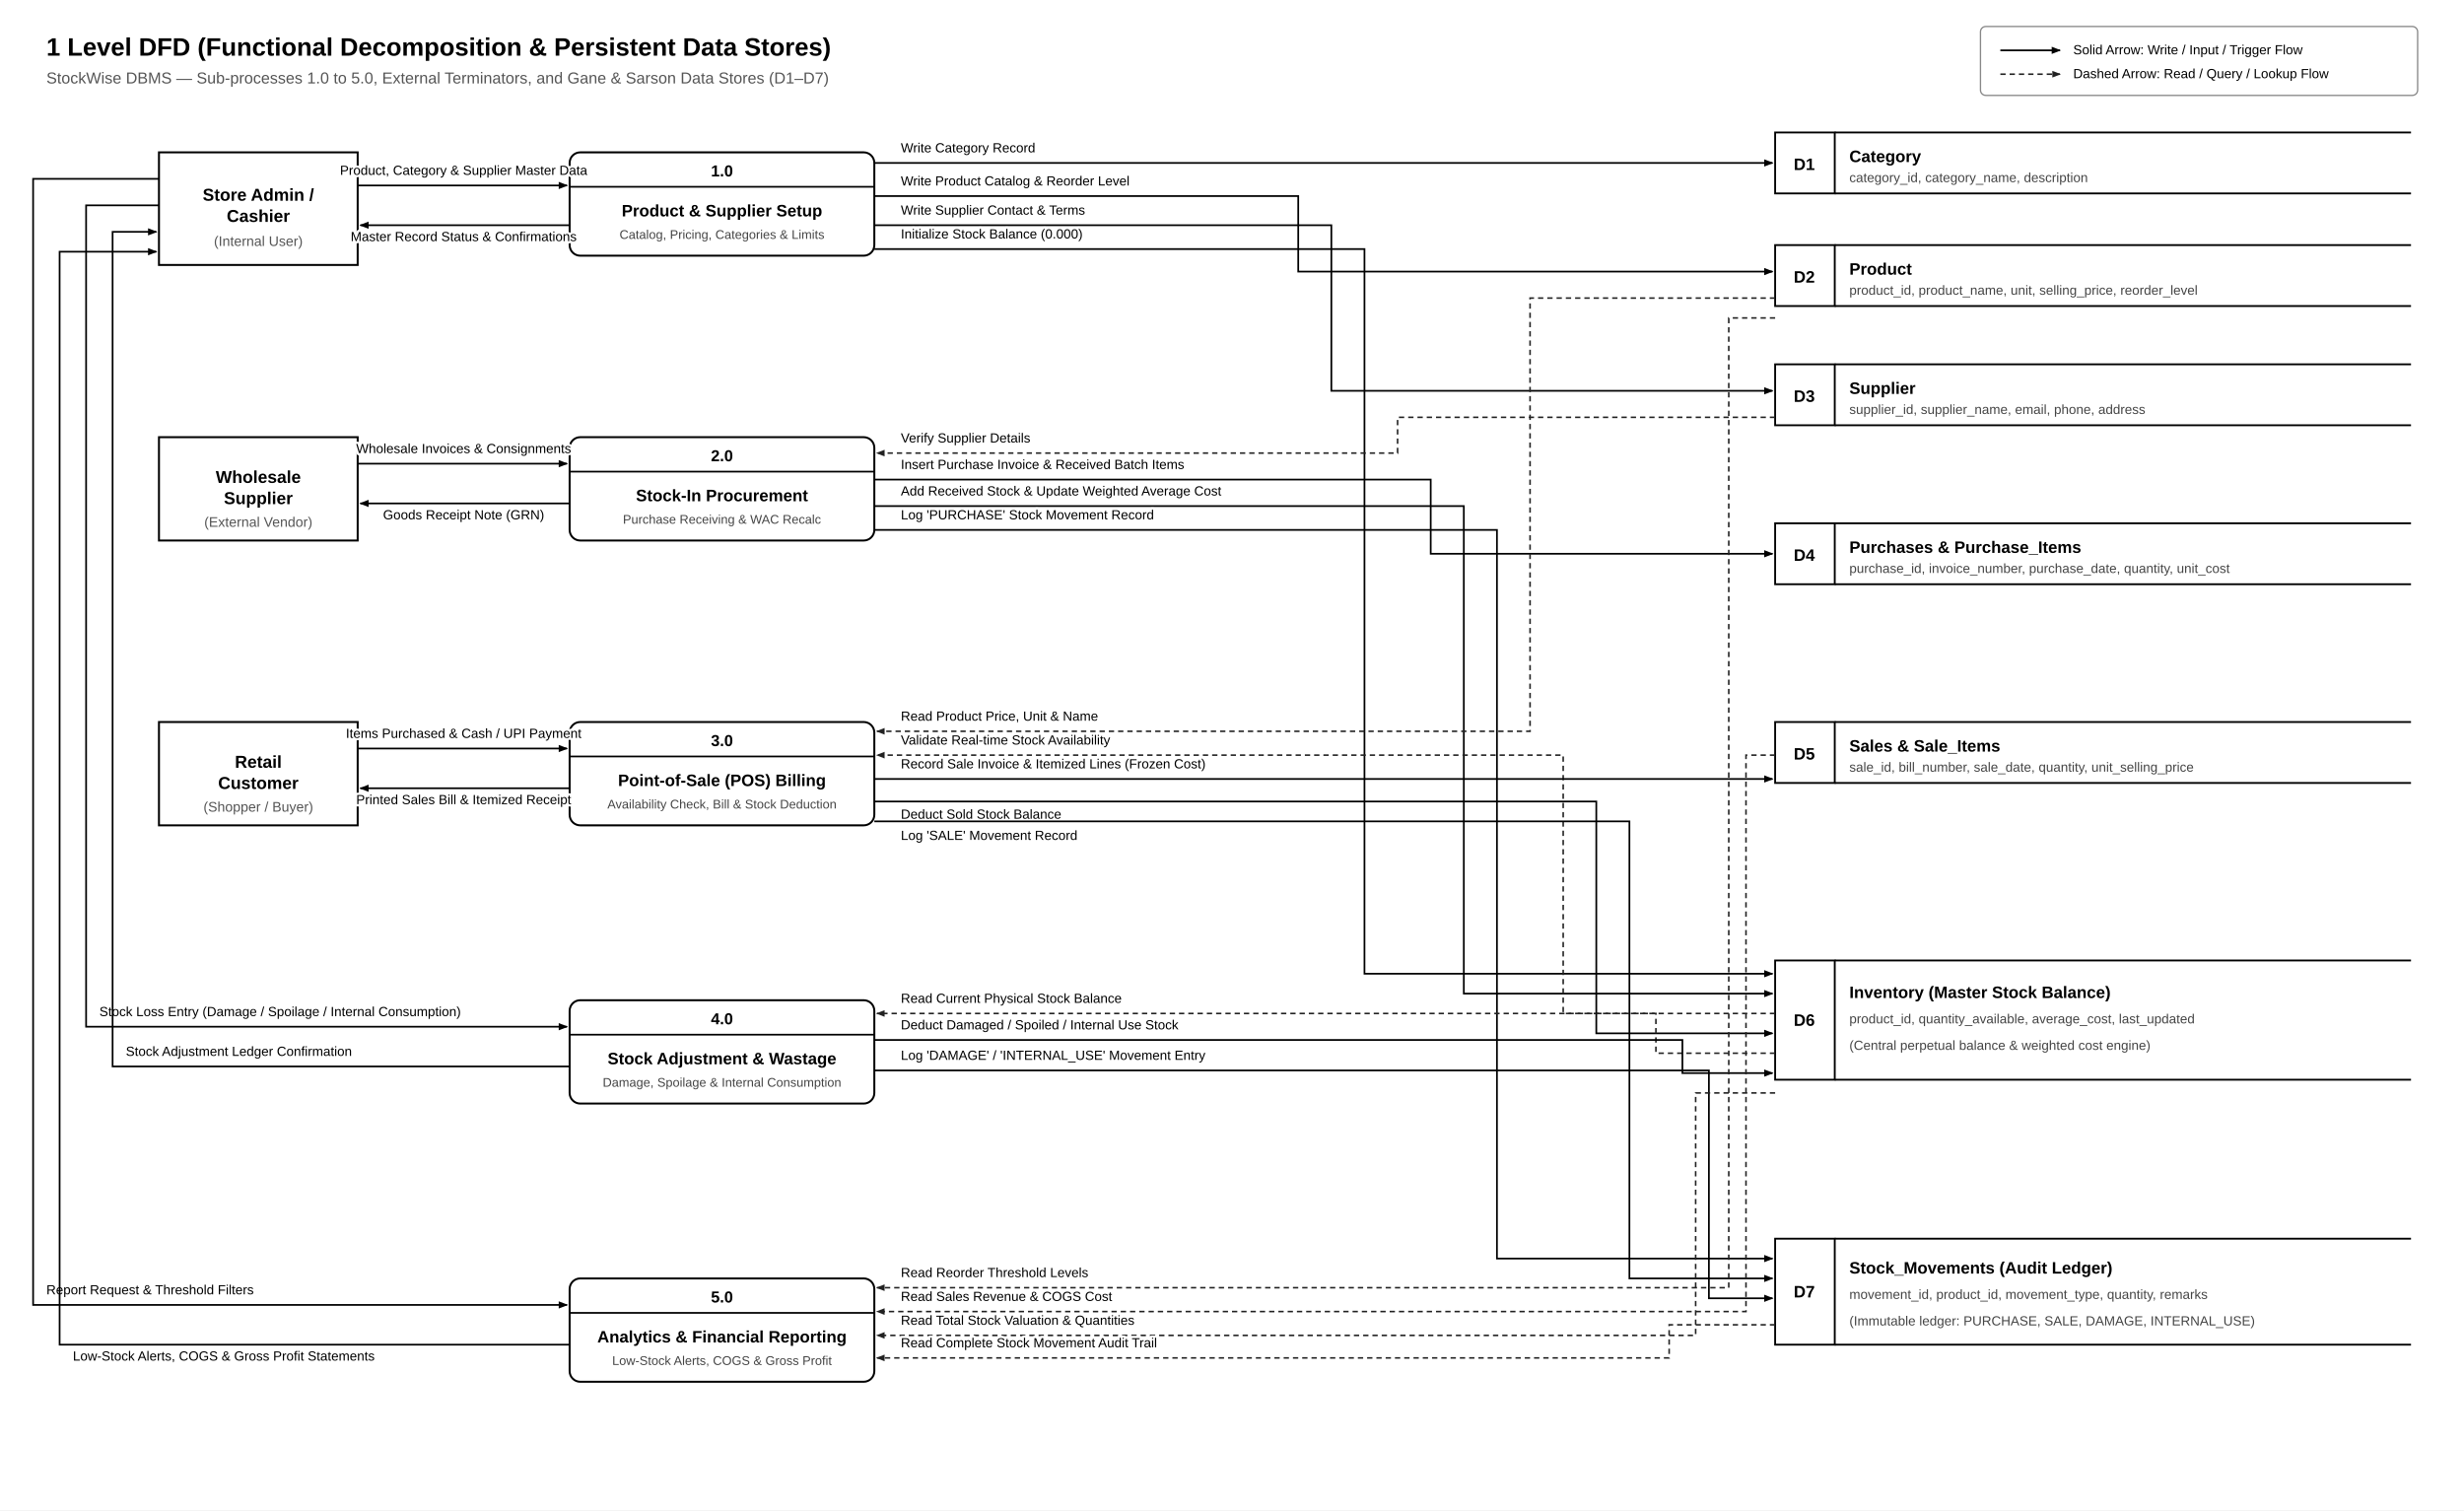
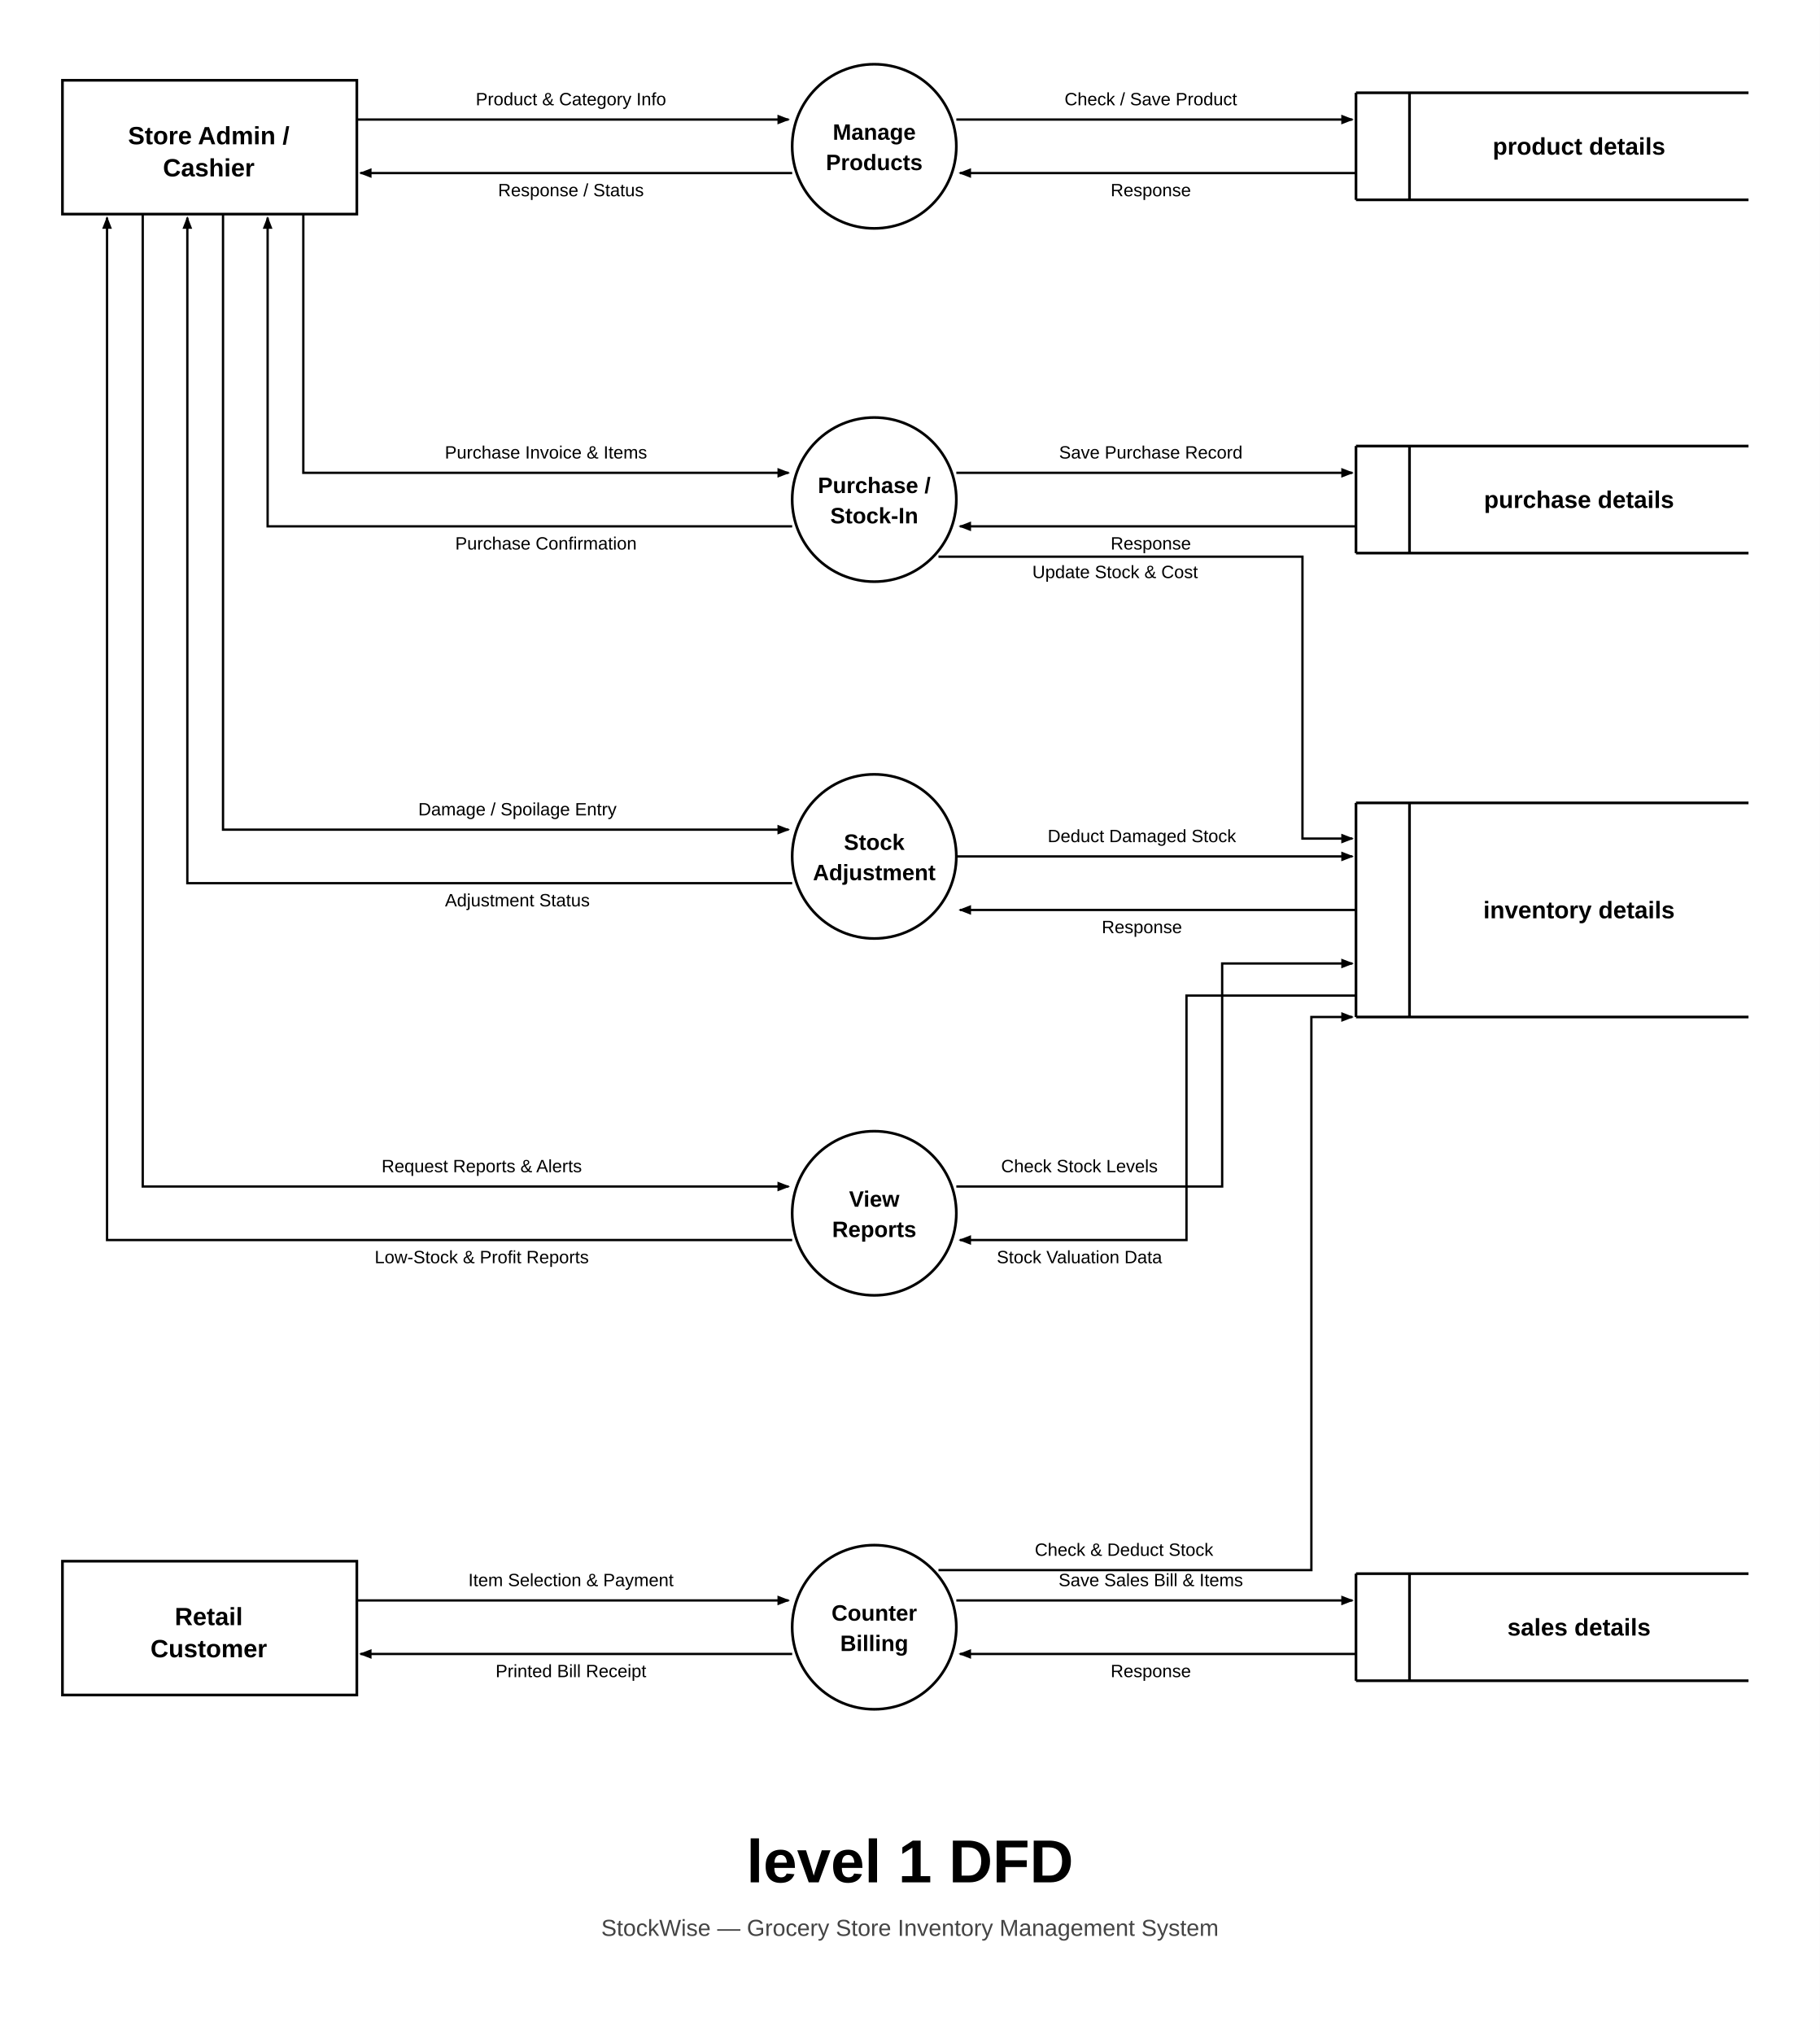
- <svg xmlns="http://www.w3.org/2000/svg" viewBox="0 0 1860 1140" width="3720" height="2280">
+ <svg xmlns="http://www.w3.org/2000/svg" viewBox="0 0 1020 1140" width="2040" height="2280">
  <defs>
    <marker id="arrow" viewBox="0 0 10 10" refX="8" refY="5" markerWidth="6" markerHeight="6" orient="auto-start-reverse">
      <path d="M 0 1.5 L 9 5 L 0 8.5 z" fill="#000000" />
-     </marker>
-     <marker id="arrow-dash" viewBox="0 0 10 10" refX="8" refY="5" markerWidth="6" markerHeight="6" orient="auto-start-reverse">
-       <path d="M 0 1.5 L 9 5 L 0 8.5 z" fill="#222222" />
    </marker>
  </defs>
  <style>
    
    .bg { fill: #ffffff; }
-     .title { font-family: Arial, Helvetica, sans-serif; font-size: 19px; font-weight: bold; fill: #000000; }
-     .subtitle { font-family: Arial, Helvetica, sans-serif; font-size: 12px; fill: #555555; }

-     /* External Entities (Draw.io Rectangles) */
+     /* Entities (Simple Rectangles) */
    .entity-box { fill: #ffffff; stroke: #000000; stroke-width: 1.5; }
-     .entity-title { font-family: Arial, Helvetica, sans-serif; font-size: 13px; font-weight: bold; fill: #000000; text-anchor: middle; dominant-baseline: central; }
-     .entity-sub { font-family: Arial, Helvetica, sans-serif; font-size: 10.5px; fill: #555555; text-anchor: middle; dominant-baseline: central; }
+     .entity-text { font-family: Arial, Helvetica, sans-serif; font-size: 14px; font-weight: bold; fill: #000000; text-anchor: middle; dominant-baseline: central; }

-     /* Functional Processes (Draw.io Gane &amp; Sarson Rounded Boxes) */
-     .process-box { fill: #ffffff; stroke: #000000; stroke-width: 1.5; rx: 8; ry: 8; }
-     .process-line { stroke: #000000; stroke-width: 1.3; }
-     .process-id { font-family: Arial, Helvetica, sans-serif; font-size: 12px; font-weight: bold; fill: #000000; text-anchor: middle; dominant-baseline: central; }
-     .process-name { font-family: Arial, Helvetica, sans-serif; font-size: 12.5px; font-weight: bold; fill: #000000; text-anchor: middle; dominant-baseline: central; }
-     .process-desc { font-family: Arial, Helvetica, sans-serif; font-size: 9.5px; fill: #444444; text-anchor: middle; dominant-baseline: central; }
+     /* Processes (Simple Circles) */
+     .process-circle { fill: #ffffff; stroke: #000000; stroke-width: 1.5; }
+     .process-title { font-family: Arial, Helvetica, sans-serif; font-size: 12.5px; font-weight: bold; fill: #000000; text-anchor: middle; dominant-baseline: central; }

-     /* Gane &amp; Sarson Data Stores (Open-ended box with left ID compartment) */
-     .store-line { stroke: #000000; stroke-width: 1.4; fill: none; }
-     .store-id-bg { fill: #ffffff; stroke: #000000; stroke-width: 1.4; }
-     .store-id { font-family: Arial, Helvetica, sans-serif; font-size: 12.5px; font-weight: bold; fill: #000000; text-anchor: middle; dominant-baseline: central; }
-     .store-name { font-family: Arial, Helvetica, sans-serif; font-size: 12.5px; font-weight: bold; fill: #000000; dominant-baseline: central; }
-     .store-sub { font-family: Arial, Helvetica, sans-serif; font-size: 10px; fill: #444444; dominant-baseline: central; }
+     /* Data Stores (Open Rectangle with left compartment) */
+     .store-line { stroke: #000000; stroke-width: 1.5; }
+     .store-text { font-family: Arial, Helvetica, sans-serif; font-size: 13.5px; font-weight: bold; fill: #000000; text-anchor: middle; dominant-baseline: central; }

-     /* Connectors &amp; Clean Readable Labels */
+     /* Connectors &amp; Clean Flow Labels */
    .flow-line { stroke: #000000; stroke-width: 1.3; fill: none; marker-end: url(#arrow); }
-     .flow-dash { stroke: #222222; stroke-width: 1.2; stroke-dasharray: 4,3; fill: none; marker-end: url(#arrow-dash); }
    .flow-label { font-family: Arial, Helvetica, sans-serif; font-size: 10px; font-weight: 500; fill: #000000; paint-order: stroke fill; stroke: #ffffff; stroke-width: 3.5px; stroke-linejoin: round; }
    .flow-label-center { font-family: Arial, Helvetica, sans-serif; font-size: 10px; font-weight: 500; fill: #000000; text-anchor: middle; paint-order: stroke fill; stroke: #ffffff; stroke-width: 3.5px; stroke-linejoin: round; }
+ 
+     /* Bottom Title matching reference */
+     .dfd-title { font-family: Arial, Helvetica, sans-serif; font-size: 34px; font-weight: bold; fill: #000000; text-anchor: middle; }
+     .dfd-sub { font-family: Arial, Helvetica, sans-serif; font-size: 13px; fill: #444444; text-anchor: middle; }
    
  </style>
-   <rect width="1860" height="1140" class="bg" />
-   <text x="35" y="42" class="title">1 Level DFD (Functional Decomposition &amp; Persistent Data Stores)</text>
-   <text x="35" y="63" class="subtitle">StockWise DBMS — Sub-processes 1.0 to 5.0, External Terminators, and Gane &amp; Sarson Data Stores (D1–D7)</text>
-   <g transform="translate(1495, 20)">
-     <rect x="0" y="0" width="330" height="52" fill="#ffffff" stroke="#888888" stroke-width="1" rx="4" />
-     <line x1="15" y1="18" x2="60" y2="18" class="flow-line" />
-     <text x="70" y="21" class="flow-label">Solid Arrow: Write / Input / Trigger Flow</text>
-     <line x1="15" y1="36" x2="60" y2="36" class="flow-dash" />
-     <text x="70" y="39" class="flow-label">Dashed Arrow: Read / Query / Lookup Flow</text>
+   <rect width="1020" height="1140" class="bg" />
+   <g transform="translate(35, 45)">
+     <rect x="0" y="0" width="165" height="75" class="entity-box" />
+     <text x="82" y="31" class="entity-text">Store Admin /</text>
+     <text x="82" y="49" class="entity-text">Cashier</text>
  </g>
-   <g transform="translate(120, 115)">
-     <rect x="0" y="0" width="150" height="85" class="entity-box" />
-     <text x="75" y="32" class="entity-title">Store Admin /</text>
-     <text x="75" y="48" class="entity-title">Cashier</text>
-     <text x="75" y="67" class="entity-sub">(Internal User)</text>
+   <g transform="translate(35, 875)">
+     <rect x="0" y="0" width="165" height="75" class="entity-box" />
+     <text x="82" y="31" class="entity-text">Retail</text>
+     <text x="82" y="49" class="entity-text">Customer</text>
  </g>
-   <g transform="translate(120, 330)">
-     <rect x="0" y="0" width="150" height="78" class="entity-box" />
-     <text x="75" y="30" class="entity-title">Wholesale</text>
-     <text x="75" y="46" class="entity-title">Supplier</text>
-     <text x="75" y="64" class="entity-sub">(External Vendor)</text>
+   <circle cx="490" cy="82" r="46" class="process-circle" />
+   <text x="490" y="74" class="process-title">Manage</text>
+   <text x="490" y="91" class="process-title">Products</text>
+   <circle cx="490" cy="280" r="46" class="process-circle" />
+   <text x="490" y="272" class="process-title">Purchase /</text>
+   <text x="490" y="289" class="process-title">Stock-In</text>
+   <circle cx="490" cy="480" r="46" class="process-circle" />
+   <text x="490" y="472" class="process-title">Stock</text>
+   <text x="490" y="489" class="process-title">Adjustment</text>
+   <circle cx="490" cy="680" r="46" class="process-circle" />
+   <text x="490" y="672" class="process-title">View</text>
+   <text x="490" y="689" class="process-title">Reports</text>
+   <circle cx="490" cy="912" r="46" class="process-circle" />
+   <text x="490" y="904" class="process-title">Counter</text>
+   <text x="490" y="921" class="process-title">Billing</text>
+   <g transform="translate(760, 52)">
+     <line x1="0" y1="0" x2="220" y2="0" class="store-line" />
+     <line x1="0" y1="60" x2="220" y2="60" class="store-line" />
+     <line x1="0" y1="0" x2="0" y2="60" class="store-line" />
+     <line x1="30" y1="0" x2="30" y2="60" class="store-line" />
+     <text x="125" y="30" class="store-text">product details</text>
  </g>
-   <g transform="translate(120, 545)">
-     <rect x="0" y="0" width="150" height="78" class="entity-box" />
-     <text x="75" y="30" class="entity-title">Retail</text>
-     <text x="75" y="46" class="entity-title">Customer</text>
-     <text x="75" y="64" class="entity-sub">(Shopper / Buyer)</text>
+   <g transform="translate(760, 250)">
+     <line x1="0" y1="0" x2="220" y2="0" class="store-line" />
+     <line x1="0" y1="60" x2="220" y2="60" class="store-line" />
+     <line x1="0" y1="0" x2="0" y2="60" class="store-line" />
+     <line x1="30" y1="0" x2="30" y2="60" class="store-line" />
+     <text x="125" y="30" class="store-text">purchase details</text>
  </g>
-   <g transform="translate(430, 115)">
-     <rect x="0" y="0" width="230" height="78" class="process-box" />
-     <line x1="0" y1="26" x2="230" y2="26" class="process-line" />
-     <text x="115" y="14" class="process-id">1.0</text>
-     <text x="115" y="44" class="process-name">Product &amp; Supplier Setup</text>
-     <text x="115" y="62" class="process-desc">Catalog, Pricing, Categories &amp; Limits</text>
+   <g transform="translate(760, 450)">
+     <line x1="0" y1="0" x2="220" y2="0" class="store-line" />
+     <line x1="0" y1="120" x2="220" y2="120" class="store-line" />
+     <line x1="0" y1="0" x2="0" y2="120" class="store-line" />
+     <line x1="30" y1="0" x2="30" y2="120" class="store-line" />
+     <text x="125" y="60" class="store-text">inventory details</text>
  </g>
-   <g transform="translate(430, 330)">
-     <rect x="0" y="0" width="230" height="78" class="process-box" />
-     <line x1="0" y1="26" x2="230" y2="26" class="process-line" />
-     <text x="115" y="14" class="process-id">2.0</text>
-     <text x="115" y="44" class="process-name">Stock-In Procurement</text>
-     <text x="115" y="62" class="process-desc">Purchase Receiving &amp; WAC Recalc</text>
+   <g transform="translate(760, 882)">
+     <line x1="0" y1="0" x2="220" y2="0" class="store-line" />
+     <line x1="0" y1="60" x2="220" y2="60" class="store-line" />
+     <line x1="0" y1="0" x2="0" y2="60" class="store-line" />
+     <line x1="30" y1="0" x2="30" y2="60" class="store-line" />
+     <text x="125" y="30" class="store-text">sales details</text>
  </g>
-   <g transform="translate(430, 545)">
-     <rect x="0" y="0" width="230" height="78" class="process-box" />
-     <line x1="0" y1="26" x2="230" y2="26" class="process-line" />
-     <text x="115" y="14" class="process-id">3.0</text>
-     <text x="115" y="44" class="process-name">Point-of-Sale (POS) Billing</text>
-     <text x="115" y="62" class="process-desc">Availability Check, Bill &amp; Stock Deduction</text>
-   </g>
-   <g transform="translate(430, 755)">
-     <rect x="0" y="0" width="230" height="78" class="process-box" />
-     <line x1="0" y1="26" x2="230" y2="26" class="process-line" />
-     <text x="115" y="14" class="process-id">4.0</text>
-     <text x="115" y="44" class="process-name">Stock Adjustment &amp; Wastage</text>
-     <text x="115" y="62" class="process-desc">Damage, Spoilage &amp; Internal Consumption</text>
-   </g>
-   <g transform="translate(430, 965)">
-     <rect x="0" y="0" width="230" height="78" class="process-box" />
-     <line x1="0" y1="26" x2="230" y2="26" class="process-line" />
-     <text x="115" y="14" class="process-id">5.0</text>
-     <text x="115" y="44" class="process-name">Analytics &amp; Financial Reporting</text>
-     <text x="115" y="62" class="process-desc">Low-Stock Alerts, COGS &amp; Gross Profit</text>
-   </g>
-   <g transform="translate(1340, 100)">
-     <rect x="0" y="0" width="45" height="46" class="store-id-bg" />
-     <text x="22" y="24" class="store-id">D1</text>
-     <line x1="45" y1="0" x2="480" y2="0" class="store-line" />
-     <line x1="45" y1="46" x2="480" y2="46" class="store-line" />
-     <text x="56" y="18" class="store-name">Category</text>
-     <text x="56" y="34" class="store-sub">category_id, category_name, description</text>
-   </g>
-   <g transform="translate(1340, 185)">
-     <rect x="0" y="0" width="45" height="46" class="store-id-bg" />
-     <text x="22" y="24" class="store-id">D2</text>
-     <line x1="45" y1="0" x2="480" y2="0" class="store-line" />
-     <line x1="45" y1="46" x2="480" y2="46" class="store-line" />
-     <text x="56" y="18" class="store-name">Product</text>
-     <text x="56" y="34" class="store-sub">product_id, product_name, unit, selling_price, reorder_level</text>
-   </g>
-   <g transform="translate(1340, 275)">
-     <rect x="0" y="0" width="45" height="46" class="store-id-bg" />
-     <text x="22" y="24" class="store-id">D3</text>
-     <line x1="45" y1="0" x2="480" y2="0" class="store-line" />
-     <line x1="45" y1="46" x2="480" y2="46" class="store-line" />
-     <text x="56" y="18" class="store-name">Supplier</text>
-     <text x="56" y="34" class="store-sub">supplier_id, supplier_name, email, phone, address</text>
-   </g>
-   <g transform="translate(1340, 395)">
-     <rect x="0" y="0" width="45" height="46" class="store-id-bg" />
-     <text x="22" y="24" class="store-id">D4</text>
-     <line x1="45" y1="0" x2="480" y2="0" class="store-line" />
-     <line x1="45" y1="46" x2="480" y2="46" class="store-line" />
-     <text x="56" y="18" class="store-name">Purchases &amp; Purchase_Items</text>
-     <text x="56" y="34" class="store-sub">purchase_id, invoice_number, purchase_date, quantity, unit_cost</text>
-   </g>
-   <g transform="translate(1340, 545)">
-     <rect x="0" y="0" width="45" height="46" class="store-id-bg" />
-     <text x="22" y="24" class="store-id">D5</text>
-     <line x1="45" y1="0" x2="480" y2="0" class="store-line" />
-     <line x1="45" y1="46" x2="480" y2="46" class="store-line" />
-     <text x="56" y="18" class="store-name">Sales &amp; Sale_Items</text>
-     <text x="56" y="34" class="store-sub">sale_id, bill_number, sale_date, quantity, unit_selling_price</text>
-   </g>
-   <g transform="translate(1340, 725)">
-     <rect x="0" y="0" width="45" height="90" class="store-id-bg" />
-     <text x="22" y="45" class="store-id">D6</text>
-     <line x1="45" y1="0" x2="480" y2="0" class="store-line" />
-     <line x1="45" y1="90" x2="480" y2="90" class="store-line" />
-     <text x="56" y="24" class="store-name">Inventory (Master Stock Balance)</text>
-     <text x="56" y="44" class="store-sub">product_id, quantity_available, average_cost, last_updated</text>
-     <text x="56" y="64" class="store-sub" fill="#666666">(Central perpetual balance &amp; weighted cost engine)</text>
-   </g>
-   <g transform="translate(1340, 935)">
-     <rect x="0" y="0" width="45" height="80" class="store-id-bg" />
-     <text x="22" y="40" class="store-id">D7</text>
-     <line x1="45" y1="0" x2="480" y2="0" class="store-line" />
-     <line x1="45" y1="80" x2="480" y2="80" class="store-line" />
-     <text x="56" y="22" class="store-name">Stock_Movements (Audit Ledger)</text>
-     <text x="56" y="42" class="store-sub">movement_id, product_id, movement_type, quantity, remarks</text>
-     <text x="56" y="62" class="store-sub" fill="#666666">(Immutable ledger: PURCHASE, SALE, DAMAGE, INTERNAL_USE)</text>
-   </g>
-   <line x1="270" y1="140" x2="428" y2="140" class="flow-line" />
-   <text x="350" y="132" class="flow-label-center">Product, Category &amp; Supplier Master Data</text>
-   <line x1="430" y1="170" x2="272" y2="170" class="flow-line" />
-   <text x="350" y="182" class="flow-label-center">Master Record Status &amp; Confirmations</text>
-   <line x1="270" y1="350" x2="428" y2="350" class="flow-line" />
-   <text x="350" y="342" class="flow-label-center">Wholesale Invoices &amp; Consignments</text>
-   <line x1="430" y1="380" x2="272" y2="380" class="flow-line" />
-   <text x="350" y="392" class="flow-label-center">Goods Receipt Note (GRN)</text>
-   <line x1="270" y1="565" x2="428" y2="565" class="flow-line" />
-   <text x="350" y="557" class="flow-label-center">Items Purchased &amp; Cash / UPI Payment</text>
-   <line x1="430" y1="595" x2="272" y2="595" class="flow-line" />
-   <text x="350" y="607" class="flow-label-center">Printed Sales Bill &amp; Itemized Receipt</text>
-   <path d="M 120 155 L 65 155 L 65 775 L 428 775" class="flow-line" />
-   <text x="75" y="767" class="flow-label">Stock Loss Entry (Damage / Spoilage / Internal Consumption)</text>
-   <path d="M 430 805 L 85 805 L 85 175 L 118 175" class="flow-line" />
-   <text x="95" y="797" class="flow-label">Stock Adjustment Ledger Confirmation</text>
-   <path d="M 120 135 L 25 135 L 25 985 L 428 985" class="flow-line" />
-   <text x="35" y="977" class="flow-label">Report Request &amp; Threshold Filters</text>
-   <path d="M 430 1015 L 45 1015 L 45 190 L 118 190" class="flow-line" />
-   <text x="55" y="1027" class="flow-label">Low-Stock Alerts, COGS &amp; Gross Profit Statements</text>
-   <line x1="660" y1="123" x2="1338" y2="123" class="flow-line" />
-   <text x="680" y="115" class="flow-label">Write Category Record</text>
-   <path d="M 660 148 L 980 148 L 980 205 L 1338 205" class="flow-line" />
-   <text x="680" y="140" class="flow-label">Write Product Catalog &amp; Reorder Level</text>
-   <path d="M 660 170 L 1005 170 L 1005 295 L 1338 295" class="flow-line" />
-   <text x="680" y="162" class="flow-label">Write Supplier Contact &amp; Terms</text>
-   <path d="M 660 188 L 1030 188 L 1030 735 L 1338 735" class="flow-line" />
-   <text x="680" y="180" class="flow-label">Initialize Stock Balance (0.000)</text>
-   <path d="M 1340 315 L 1055 315 L 1055 342 L 662 342" class="flow-dash" />
-   <text x="680" y="334" class="flow-label">Verify Supplier Details</text>
-   <path d="M 660 362 L 1080 362 L 1080 418 L 1338 418" class="flow-line" />
-   <text x="680" y="354" class="flow-label">Insert Purchase Invoice &amp; Received Batch Items</text>
-   <path d="M 660 382 L 1105 382 L 1105 750 L 1338 750" class="flow-line" />
-   <text x="680" y="374" class="flow-label">Add Received Stock &amp; Update Weighted Average Cost</text>
-   <path d="M 660 400 L 1130 400 L 1130 950 L 1338 950" class="flow-line" />
-   <text x="680" y="392" class="flow-label">Log 'PURCHASE' Stock Movement Record</text>
-   <path d="M 1340 225 L 1155 225 L 1155 552 L 662 552" class="flow-dash" />
-   <text x="680" y="544" class="flow-label">Read Product Price, Unit &amp; Name</text>
-   <path d="M 1340 765 L 1180 765 L 1180 570 L 662 570" class="flow-dash" />
-   <text x="680" y="562" class="flow-label">Validate Real-time Stock Availability</text>
-   <line x1="660" y1="588" x2="1338" y2="588" class="flow-line" />
-   <text x="680" y="580" class="flow-label">Record Sale Invoice &amp; Itemized Lines (Frozen Cost)</text>
-   <path d="M 660 605 L 1205 605 L 1205 780 L 1338 780" class="flow-line" />
-   <text x="680" y="618" class="flow-label">Deduct Sold Stock Balance</text>
-   <path d="M 660 620 L 1230 620 L 1230 965 L 1338 965" class="flow-line" />
-   <text x="680" y="634" class="flow-label">Log 'SALE' Movement Record</text>
-   <path d="M 1340 795 L 1250 795 L 1250 765 L 662 765" class="flow-dash" />
-   <text x="680" y="757" class="flow-label">Read Current Physical Stock Balance</text>
-   <path d="M 660 785 L 1270 785 L 1270 810 L 1338 810" class="flow-line" />
-   <text x="680" y="777" class="flow-label">Deduct Damaged / Spoiled / Internal Use Stock</text>
-   <path d="M 660 808 L 1290 808 L 1290 980 L 1338 980" class="flow-line" />
-   <text x="680" y="800" class="flow-label">Log 'DAMAGE' / 'INTERNAL_USE' Movement Entry</text>
-   <path d="M 1340 240 L 1305 240 L 1305 972 L 662 972" class="flow-dash" />
-   <text x="680" y="964" class="flow-label">Read Reorder Threshold Levels</text>
-   <path d="M 1340 570 L 1318 570 L 1318 990 L 662 990" class="flow-dash" />
-   <text x="680" y="982" class="flow-label">Read Sales Revenue &amp; COGS Cost</text>
-   <path d="M 1340 825 L 1280 825 L 1280 1008 L 662 1008" class="flow-dash" />
-   <text x="680" y="1000" class="flow-label">Read Total Stock Valuation &amp; Quantities</text>
-   <path d="M 1340 1000 L 1260 1000 L 1260 1025 L 662 1025" class="flow-dash" />
-   <text x="680" y="1017" class="flow-label">Read Complete Stock Movement Audit Trail</text>
+   <line x1="200" y1="67" x2="442" y2="67" class="flow-line" />
+   <text x="320" y="59" class="flow-label-center">Product &amp; Category Info</text>
+   <line x1="444" y1="97" x2="202" y2="97" class="flow-line" />
+   <text x="320" y="110" class="flow-label-center">Response / Status</text>
+   <path d="M 170 120 L 170 265 L 442 265" class="flow-line" />
+   <text x="306" y="257" class="flow-label-center">Purchase Invoice &amp; Items</text>
+   <path d="M 444 295 L 150 295 L 150 122" class="flow-line" />
+   <text x="306" y="308" class="flow-label-center">Purchase Confirmation</text>
+   <path d="M 125 120 L 125 465 L 442 465" class="flow-line" />
+   <text x="290" y="457" class="flow-label-center">Damage / Spoilage Entry</text>
+   <path d="M 444 495 L 105 495 L 105 122" class="flow-line" />
+   <text x="290" y="508" class="flow-label-center">Adjustment Status</text>
+   <path d="M 80 120 L 80 665 L 442 665" class="flow-line" />
+   <text x="270" y="657" class="flow-label-center">Request Reports &amp; Alerts</text>
+   <path d="M 444 695 L 60 695 L 60 122" class="flow-line" />
+   <text x="270" y="708" class="flow-label-center">Low-Stock &amp; Profit Reports</text>
+   <line x1="200" y1="897" x2="442" y2="897" class="flow-line" />
+   <text x="320" y="889" class="flow-label-center">Item Selection &amp; Payment</text>
+   <line x1="444" y1="927" x2="202" y2="927" class="flow-line" />
+   <text x="320" y="940" class="flow-label-center">Printed Bill Receipt</text>
+   <line x1="536" y1="67" x2="758" y2="67" class="flow-line" />
+   <text x="645" y="59" class="flow-label-center">Check / Save Product</text>
+   <line x1="760" y1="97" x2="538" y2="97" class="flow-line" />
+   <text x="645" y="110" class="flow-label-center">Response</text>
+   <line x1="536" y1="265" x2="758" y2="265" class="flow-line" />
+   <text x="645" y="257" class="flow-label-center">Save Purchase Record</text>
+   <line x1="760" y1="295" x2="538" y2="295" class="flow-line" />
+   <text x="645" y="308" class="flow-label-center">Response</text>
+   <path d="M 526 312 L 730 312 L 730 470 L 758 470" class="flow-line" />
+   <text x="625" y="324" class="flow-label-center">Update Stock &amp; Cost</text>
+   <line x1="536" y1="480" x2="758" y2="480" class="flow-line" />
+   <text x="640" y="472" class="flow-label-center">Deduct Damaged Stock</text>
+   <line x1="760" y1="510" x2="538" y2="510" class="flow-line" />
+   <text x="640" y="523" class="flow-label-center">Response</text>
+   <path d="M 536 665 L 685 665 L 685 540 L 758 540" class="flow-line" />
+   <text x="605" y="657" class="flow-label-center">Check Stock Levels</text>
+   <path d="M 760 558 L 665 558 L 665 695 L 538 695" class="flow-line" />
+   <text x="605" y="708" class="flow-label-center">Stock Valuation Data</text>
+   <line x1="536" y1="897" x2="758" y2="897" class="flow-line" />
+   <text x="645" y="889" class="flow-label-center">Save Sales Bill &amp; Items</text>
+   <line x1="760" y1="927" x2="538" y2="927" class="flow-line" />
+   <text x="645" y="940" class="flow-label-center">Response</text>
+   <path d="M 526 880 L 735 880 L 735 570 L 758 570" class="flow-line" />
+   <text x="630" y="872" class="flow-label-center">Check &amp; Deduct Stock</text>
+   <text x="510" y="1055" class="dfd-title">level 1 DFD</text>
+   <text x="510" y="1085" class="dfd-sub">StockWise — Grocery Store Inventory Management System</text>
</svg>
